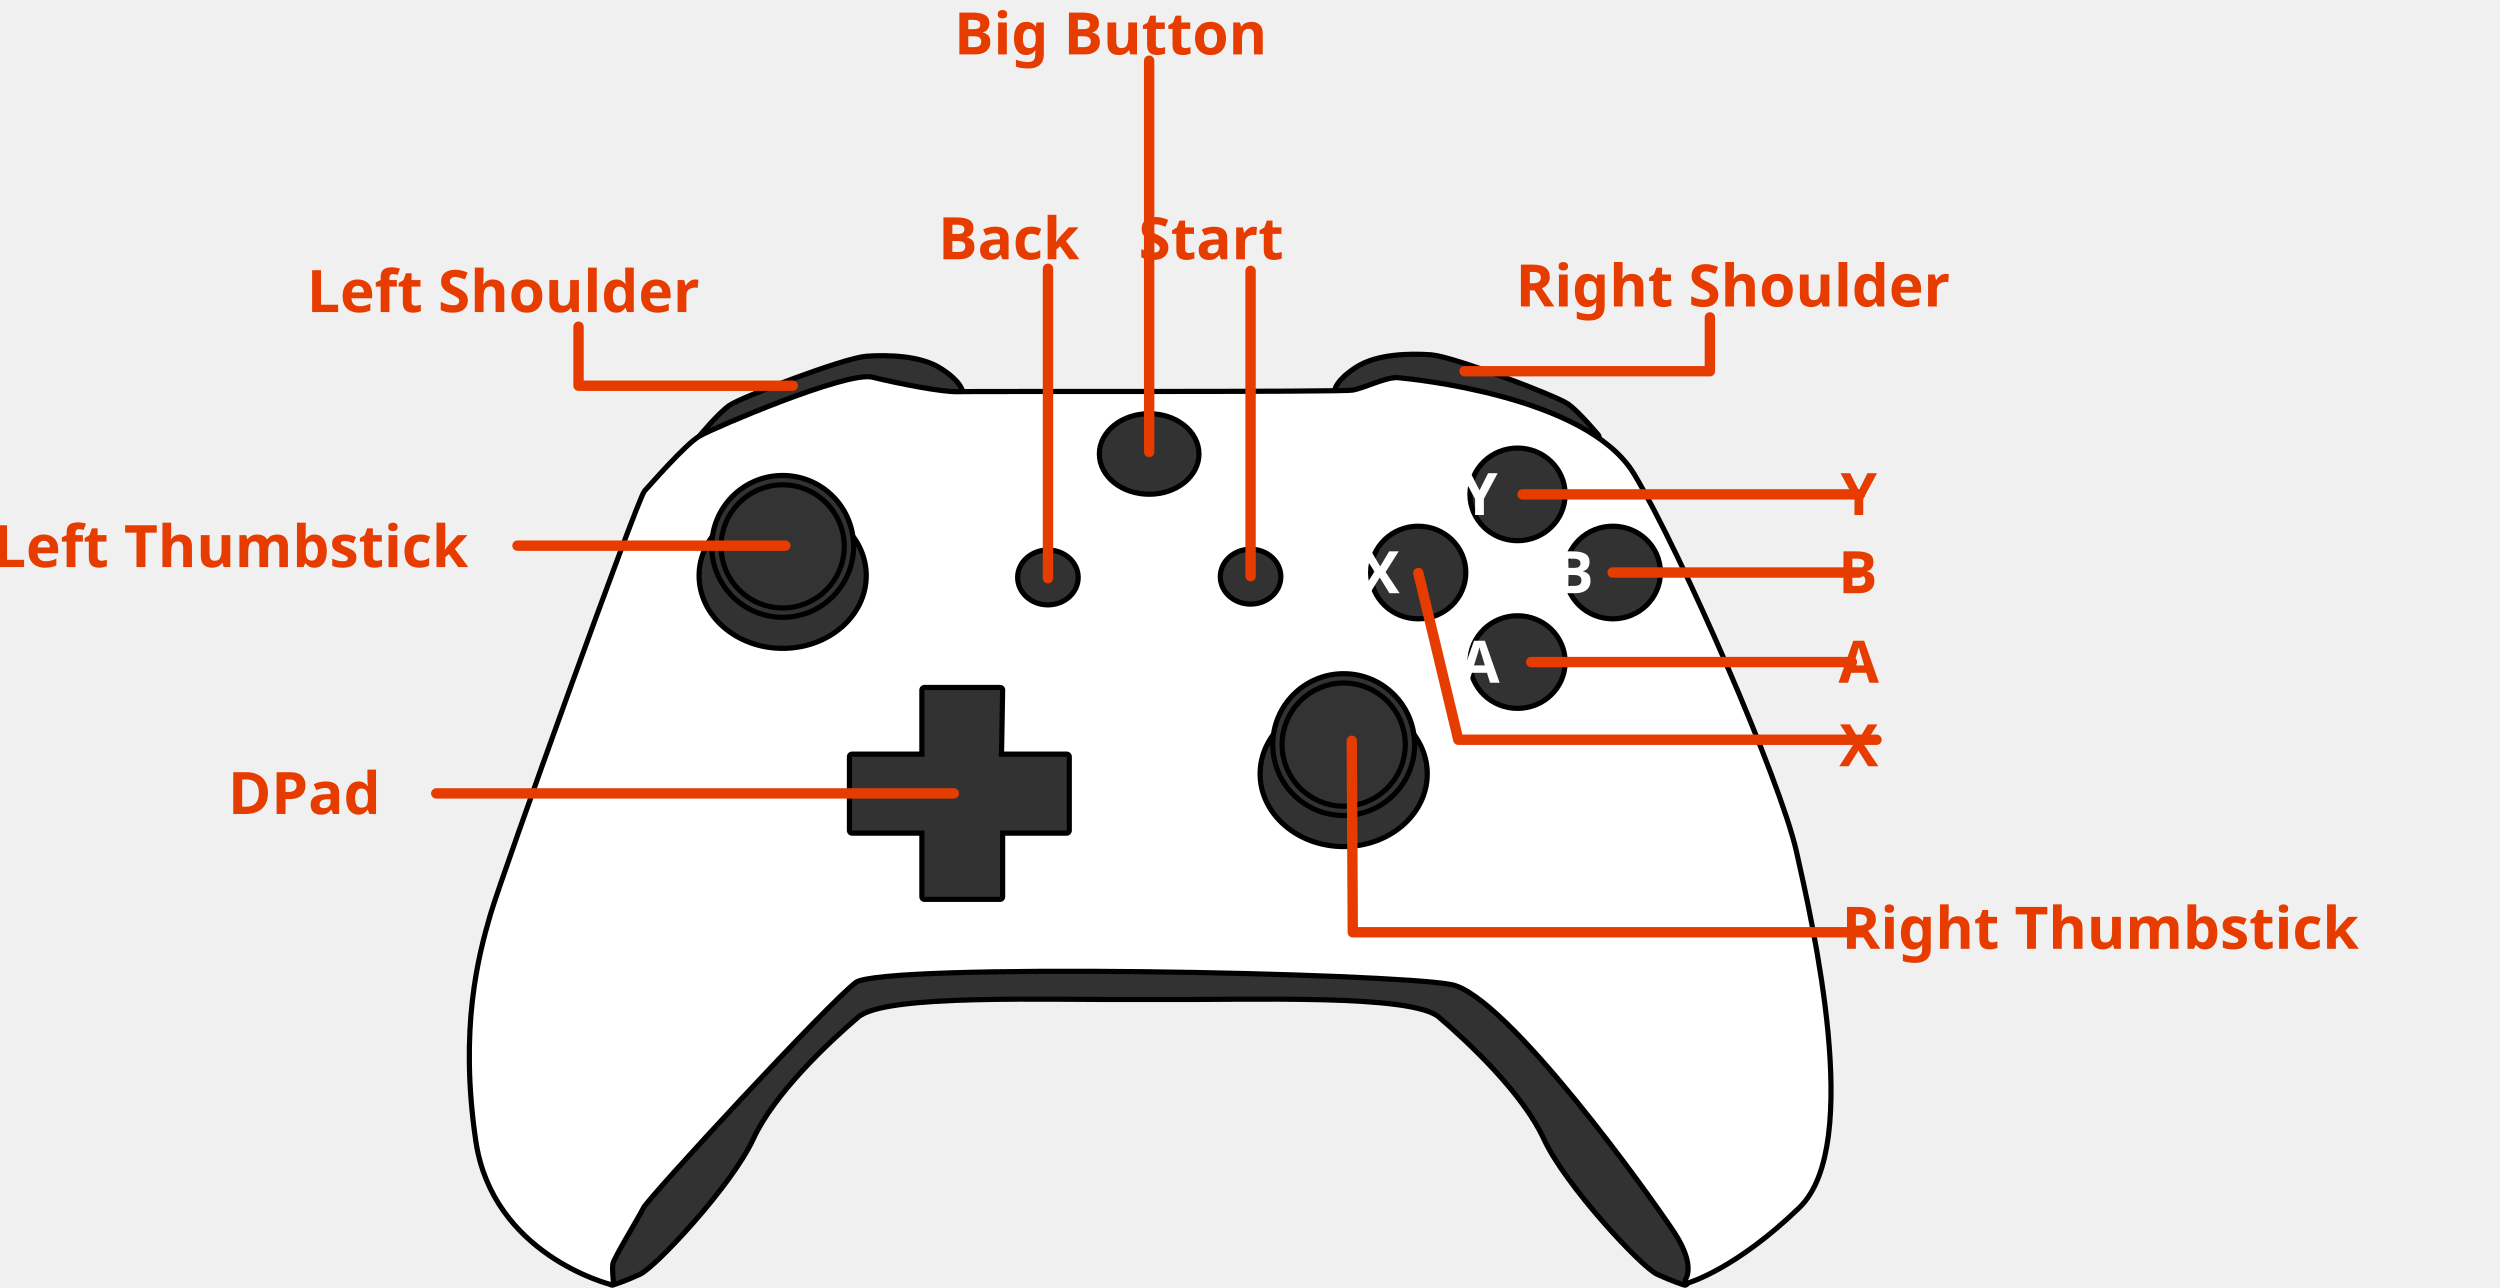
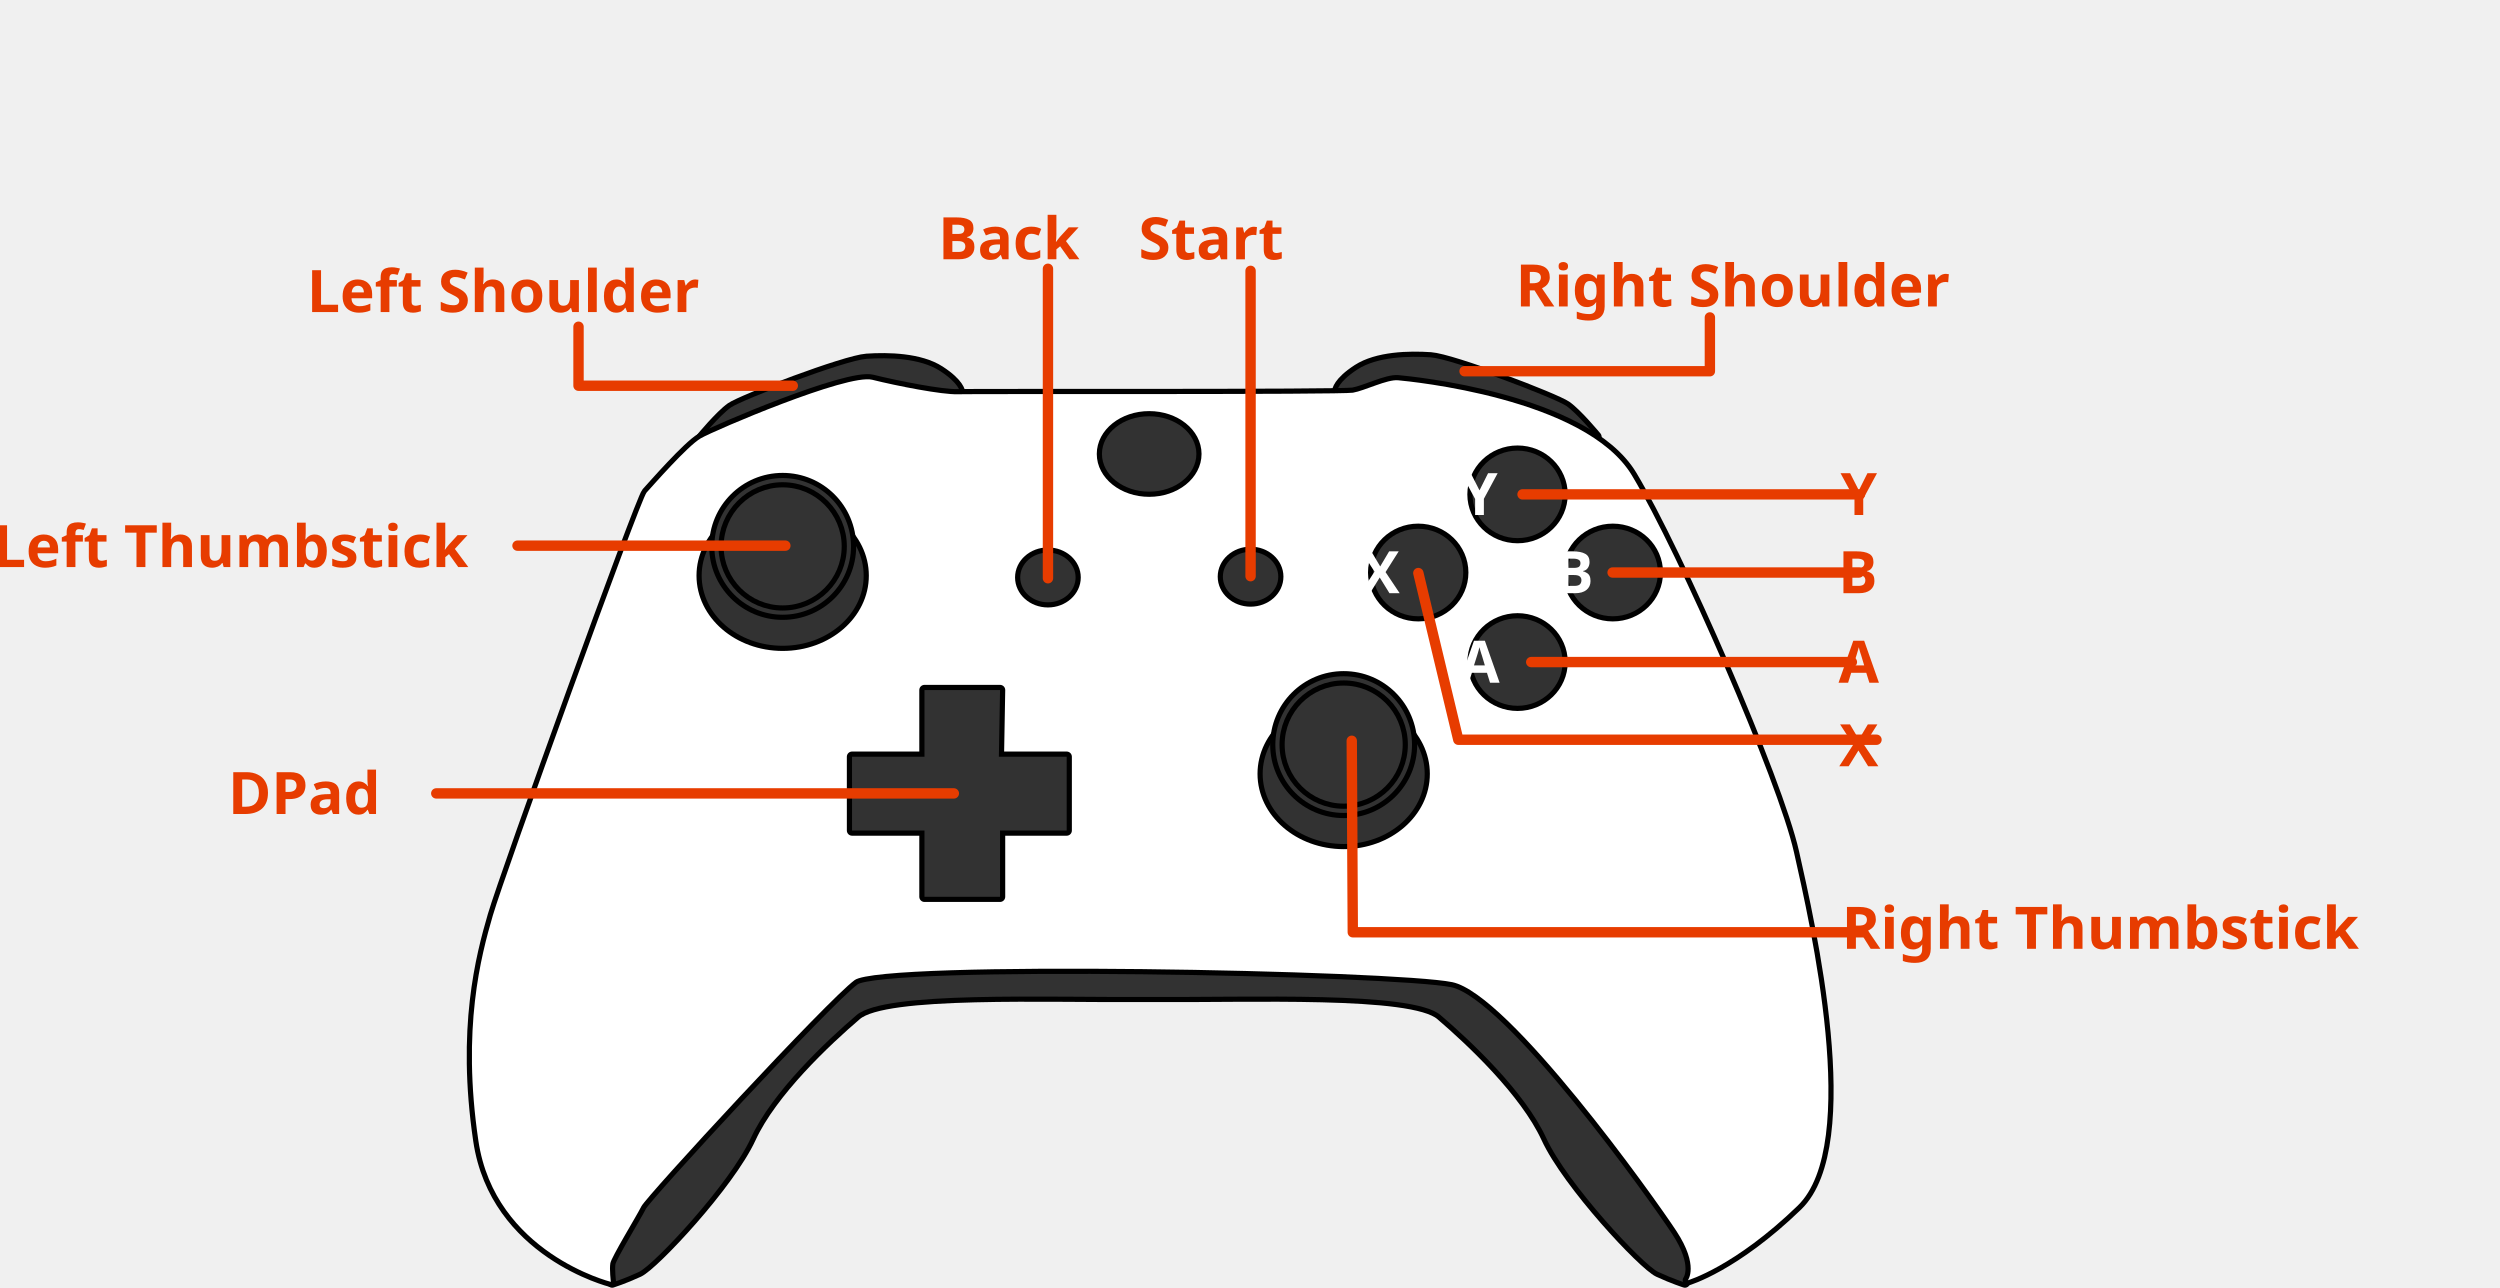
<svg xmlns="http://www.w3.org/2000/svg" width="240.85mm" height="124.06mm" version="1.1" viewBox="0 0 240.85 124.06" xml:space="preserve">
  <g transform="translate(8.5404 -37.707)" stroke="#000" stroke-linecap="round" stroke-linejoin="round">
    <g fill="#323232">
      <path d="m58.984 79.926s1.833-2.221 2.89-2.961c1.058-0.74 11-4.548 13.08-4.689 2.08-0.141 5.147-0.071 7.051 1.163 1.904 1.234 1.939 2.045 1.939 2.045z" stop-color="#000000" style="paint-order:stroke fill markers" />
      <path d="m145.26 79.785s-1.833-2.221-2.89-2.961c-1.058-0.74-11-4.548-13.08-4.689-2.08-0.141-5.147-0.071-7.051 1.163-1.904 1.234-1.939 2.045-1.939 2.045z" stop-color="#000000" style="paint-order:stroke fill markers" />
      <path d="m84.964 123.47c-0.319 2.5e-4 -0.596 2e-3 -0.822 2e-3l-44.282 22.987 10.577 14.808s1.128-0.353 2.574-1.023c1.446-0.67 8.744-8.461 10.788-12.904 2.045-4.442 7.298-9.378 10.189-11.846 2.741-2.34 18.339-1.67 28.124-1.745 9.785 0.074 25.383-0.595 28.124 1.745 2.891 2.468 8.144 7.404 10.189 11.846 2.045 4.442 9.343 12.234 10.788 12.904 1.446 0.67 2.574 1.023 2.574 1.023l10.577-14.808-44.282-22.987c-2.88-5e-3 -13.854-0.221-17.97 5.026-3.793-4.835-13.407-5.03-17.148-5.028z" stop-color="#000000" style="paint-order:stroke fill markers" />
    </g>
-     <g>
-       <path d="m50.309 161.2s-11.169-2.792-12.764-13.612c-1.595-10.82 0.249-17.75 1.396-21.689 1.147-3.939 14.21-40.088 14.808-40.736 0.598-0.648 3.939-4.487 5.235-5.235 1.296-0.748 14.11-6.232 16.504-5.634 2.393 0.598 6.731 1.446 8.227 1.396 1.496-0.05 36.946 0.05 38.093-0.15 1.147-0.199 3.291-1.296 4.338-1.197 1.047 0.1 18.049 1.695 22.537 9.174s14.061 29.417 15.606 36.298c1.546 6.881 6.432 28.171 0.349 34.054s-10.57 7.18-10.57 7.18 1.097-1.396-1.097-4.737c-2.194-3.341-16.105-22.836-21.589-23.983-5.485-1.147-54.946-2.144-57.588-0.199-2.643 1.944-20.044 20.792-20.542 21.789-0.499 0.997-2.892 4.886-2.992 5.485-0.1 0.598 0.05 1.795 0.05 1.795z" fill="#fff" stop-color="#000000" style="paint-order:stroke fill markers" />
-       <ellipse cx="92.416" cy="93.338" rx="2.667" ry="2.393" fill="#323232" stop-color="#000000" style="paint-order:stroke fill markers" />
-       <ellipse cx="111.94" cy="93.263" rx="2.667" ry="2.393" fill="#323232" stop-color="#000000" style="paint-order:stroke fill markers" />
-     </g>
-     <g>
-       <ellipse cx="66.862" cy="93.164" rx="7.803" ry="6.756" fill="#323232" stop-color="#000000" style="paint-order:stroke fill markers" />
-       <circle cx="66.862" cy="90.346" r="6.582" fill="#323232" stop-color="#000000" style="paint-order:stroke fill markers" />
-       <circle cx="66.862" cy="90.346" r="5.684" fill="#333" stop-color="#000000" style="paint-order:stroke fill markers" />
-     </g>
-     <g>
-       <ellipse transform="translate(54.048 19.096)" cx="66.862" cy="93.164" rx="7.803" ry="6.756" fill="#323232" stop-color="#000000" style="paint-order:stroke fill markers" />
-       <circle transform="translate(54.048 19.096)" cx="66.862" cy="90.346" r="6.582" fill="#323232" stop-color="#000000" style="paint-order:stroke fill markers" />
-       <circle transform="translate(54.048 19.096)" cx="66.862" cy="90.346" r="5.684" fill="#333" stop-color="#000000" style="paint-order:stroke fill markers" />
-     </g>
+     <path d="m50.309 161.2s-11.169-2.792-12.764-13.612c-1.595-10.82 0.249-17.75 1.396-21.689 1.147-3.939 14.21-40.088 14.808-40.736 0.598-0.648 3.939-4.487 5.235-5.235s14.11-6.232 16.504-5.634c2.393 0.598 6.731 1.446 8.227 1.396 1.496-0.05 36.946 0.05 38.093-0.15 1.147-0.199 3.291-1.296 4.338-1.197 1.047 0.1 18.049 1.695 22.537 9.174s14.061 29.417 15.606 36.298c1.546 6.881 6.432 28.171 0.349 34.054s-10.57 7.18-10.57 7.18 1.097-1.396-1.097-4.737-16.105-22.836-21.589-23.983c-5.485-1.147-54.946-2.144-57.588-0.199-2.643 1.944-20.044 20.792-20.542 21.789-0.499 0.997-2.892 4.886-2.992 5.485-0.1 0.598 0.05 1.795 0.05 1.795z" fill="#fff" stop-color="#000000" style="paint-order:stroke fill markers" />
+     <ellipse cx="92.416" cy="93.338" rx="2.667" ry="2.393" fill="#323232" stop-color="#000000" style="paint-order:stroke fill markers" />
+     <ellipse cx="111.94" cy="93.263" rx="2.667" ry="2.393" fill="#323232" stop-color="#000000" style="paint-order:stroke fill markers" />
+     <ellipse cx="66.862" cy="93.164" rx="7.803" ry="6.756" fill="#323232" stop-color="#000000" style="paint-order:stroke fill markers" />
+     <circle cx="66.862" cy="90.346" r="6.582" fill="#323232" stop-color="#000000" style="paint-order:stroke fill markers" />
+     <circle cx="66.862" cy="90.346" r="5.684" fill="#333" stop-color="#000000" style="paint-order:stroke fill markers" />
+     <ellipse transform="translate(54.048 19.096)" cx="66.862" cy="93.164" rx="7.803" ry="6.756" fill="#323232" stop-color="#000000" style="paint-order:stroke fill markers" />
+     <circle transform="translate(54.048 19.096)" cx="66.862" cy="90.346" r="6.582" fill="#323232" stop-color="#000000" style="paint-order:stroke fill markers" />
+     <circle transform="translate(54.048 19.096)" cx="66.862" cy="90.346" r="5.684" fill="#333" stop-color="#000000" style="paint-order:stroke fill markers" />
    <g fill="#323232">
-       <g>
-         <ellipse cx="128.09" cy="92.864" rx="4.338" ry="4.213" stop-color="#000000" style="paint-order:stroke fill markers" />
-         <ellipse cx="137.66" cy="101.49" rx="4.338" ry="4.213" stop-color="#000000" style="paint-order:stroke fill markers" />
-         <ellipse cx="137.66" cy="85.336" rx="4.338" ry="4.213" stop-color="#000000" style="paint-order:stroke fill markers" />
-         <ellipse cx="146.84" cy="92.864" rx="4.338" ry="4.213" stop-color="#000000" style="paint-order:stroke fill markers" />
-       </g>
+       <ellipse cx="128.09" cy="92.864" rx="4.338" ry="4.213" stop-color="#000000" style="paint-order:stroke fill markers" />
+       <ellipse cx="137.66" cy="101.49" rx="4.338" ry="4.213" stop-color="#000000" style="paint-order:stroke fill markers" />
+       <ellipse cx="137.66" cy="85.336" rx="4.338" ry="4.213" stop-color="#000000" style="paint-order:stroke fill markers" />
+       <ellipse cx="146.84" cy="92.864" rx="4.338" ry="4.213" stop-color="#000000" style="paint-order:stroke fill markers" />
      <path transform="translate(46.769 40.237)" d="m33.755 83.865v-6.382l-6.979 7e-6 -0.001-7.11h6.98v-6.424h7.28l-0.114 6.424h6.534l-2e-6 7.11h-6.421l4e-6 6.382z" stop-color="#000000" style="paint-order:stroke fill markers" />
      <ellipse cx="102.17" cy="81.442" rx="4.548" ry="3.631" stop-color="#000000" style="paint-order:stroke fill markers" />
    </g>
  </g>
  <g fill="#e73c00" font-family="Nunito" font-size="5.644px" font-weight="900" stroke-linecap="round" stroke-linejoin="round" text-anchor="middle">
    <text x="25.89" y="54.635" stop-color="#000000" text-align="center" style="paint-order:stroke fill markers" xml:space="preserve">
      <tspan x="25.89" y="54.635" fill="#e73c00" font-size="5.644px">Left Thumbstick</tspan>
    </text>
    <text x="206.016" y="91.41" stop-color="#000000" text-align="center" style="paint-order:stroke fill markers" xml:space="preserve">
      <tspan x="206.016" y="91.41" fill="#e73c00" font-size="5.644px">Right Thumbstick</tspan>
    </text>
    <text x="32.993" y="78.421" stop-color="#000000" text-align="center" style="paint-order:stroke fill markers" xml:space="preserve">
      <tspan x="32.993" y="78.421" fill="#e73c00" font-size="5.644px">DPad</tspan>
    </text>
    <text x="100.861" y="24.979" stop-color="#000000" text-align="center" style="paint-order:stroke fill markers" xml:space="preserve">
      <tspan x="100.861" y="24.979" fill="#e73c00" font-size="5.644px">Back</tspan>
    </text>
    <text x="120.348" y="24.986" stop-color="#000000" text-align="center" style="paint-order:stroke fill markers" xml:space="preserve">
      <tspan x="120.348" y="24.986" fill="#e73c00" font-size="5.644px">Start</tspan>
-     </text>
-     <text x="110.671" y="5.242" stop-color="#000000" text-align="center" style="paint-order:stroke fill markers" xml:space="preserve">
-       <tspan x="110.671" y="5.242" fill="#e73c00" font-size="5.644px">Big Button</tspan>
    </text>
    <text x="182.745" y="49.618" stop-color="#000000" text-align="center" style="paint-order:stroke fill markers" xml:space="preserve">
      <tspan x="182.745" y="49.618" fill="#e73c00" font-size="5.644px">Y</tspan>
    </text>
    <text x="182.741" y="65.773" stop-color="#000000" text-align="center" style="paint-order:stroke fill markers" xml:space="preserve">
      <tspan x="182.741" y="65.773" fill="#e73c00" font-size="5.644px">A</tspan>
    </text>
    <text x="182.663" y="57.147" stop-color="#000000" text-align="center" style="paint-order:stroke fill markers" xml:space="preserve">
      <tspan x="182.663" y="57.147" fill="#e73c00" font-size="5.644px">B</tspan>
    </text>
    <text x="182.747" y="73.818" stop-color="#000000" text-align="center" style="paint-order:stroke fill markers" xml:space="preserve">
      <tspan x="182.747" y="73.818" fill="#e73c00" font-size="5.644px">X</tspan>
    </text>
    <text x="52.157" y="30.063" stop-color="#000000" text-align="center" style="paint-order:stroke fill markers" xml:space="preserve">
      <tspan x="52.157" y="30.063" fill="#e73c00" font-size="5.644px">Left Shoulder</tspan>
    </text>
    <text x="170.619" y="29.523" stop-color="#000000" text-align="center" style="paint-order:stroke fill markers" xml:space="preserve">
      <tspan x="170.619" y="29.523" fill="#e73c00" font-size="5.644px">Right Shoulder</tspan>
    </text>
  </g>
  <g fill="#010101" stroke="#e73c00" stroke-linecap="round" stroke-linejoin="round">
-     <g>
-       <path d="m49.855 52.569h25.808" stop-color="#000000" style="paint-order:stroke fill markers" />
-       <path d="m179.19 47.628h-32.509" stop-color="#000000" style="paint-order:stroke fill markers" />
-       <path d="m179.09 55.157h-23.733" stop-color="#000000" style="paint-order:stroke fill markers" />
-     </g>
+     <path d="m49.855 52.569h25.808" stop-color="#000000" style="paint-order:stroke fill markers" />
+     <path d="m179.19 47.628h-32.509" stop-color="#000000" style="paint-order:stroke fill markers" />
+     <path d="m179.09 55.157h-23.733" stop-color="#000000" style="paint-order:stroke fill markers" />
    <path d="m178.41 63.783h-30.892" stop-color="#000000" style="paint-order:stroke fill markers" />
  </g>
  <g fill="none" stroke="#e73c00" stroke-linecap="round" stroke-linejoin="round">
    <path d="m180.78 71.266h-40.287l-3.85-16.058" stop-color="#000000" style="paint-order:stroke fill markers" />
    <path d="m179.49 89.814h-49.162l-0.1-18.448" stop-color="#000000" style="paint-order:stroke fill markers" />
    <path d="m100.96 55.709v-29.816" stop-color="#000000" style="paint-order:stroke fill markers" />
    <path d="m120.48 55.51v-29.417" stop-color="#000000" style="paint-order:stroke fill markers" />
-     <path d="m110.71 43.543v-37.694" stop-color="#000000" style="paint-order:stroke fill markers" />
    <path d="m55.735 31.477v5.684h20.642" stop-color="#000000" style="paint-order:stroke fill markers" />
    <path d="m164.73 30.58v5.185h-23.634" stop-color="#000000" style="paint-order:stroke fill markers" />
  </g>
  <path d="m42.03 76.437h49.864" fill="#010101" stop-color="#000000" stroke="#e73c00" stroke-linecap="round" stroke-linejoin="round" style="paint-order:stroke fill markers" />
-   <g fill="#ffffff" font-family="Nunito" font-size="5.644px" font-weight="900" stroke-linecap="round" stroke-linejoin="round" text-anchor="middle">
+   <g fill="#fff" font-family="Nunito" font-size="5.644px" font-weight="900" stroke-linecap="round" stroke-linejoin="round" text-anchor="middle">
    <text x="146.199" y="65.773" stop-color="#000000" text-align="center" style="paint-order:stroke fill markers" xml:space="preserve">
      <tspan x="146.199" y="65.773" fill="#ffffff" font-family="Nunito" font-weight="900">A</tspan>
    </text>
    <text x="155.311" y="57.147" stop-color="#000000" text-align="center" style="paint-order:stroke fill markers" xml:space="preserve">
      <tspan x="155.311" y="57.147">B</tspan>
    </text>
    <text x="136.63" y="57.147" stop-color="#000000" text-align="center" style="paint-order:stroke fill markers" xml:space="preserve">
      <tspan x="136.63" y="57.147">X</tspan>
    </text>
    <text x="146.201" y="49.618" stop-color="#000000" text-align="center" style="paint-order:stroke fill markers" xml:space="preserve">
      <tspan x="146.201" y="49.618">Y</tspan>
    </text>
  </g>
</svg>
